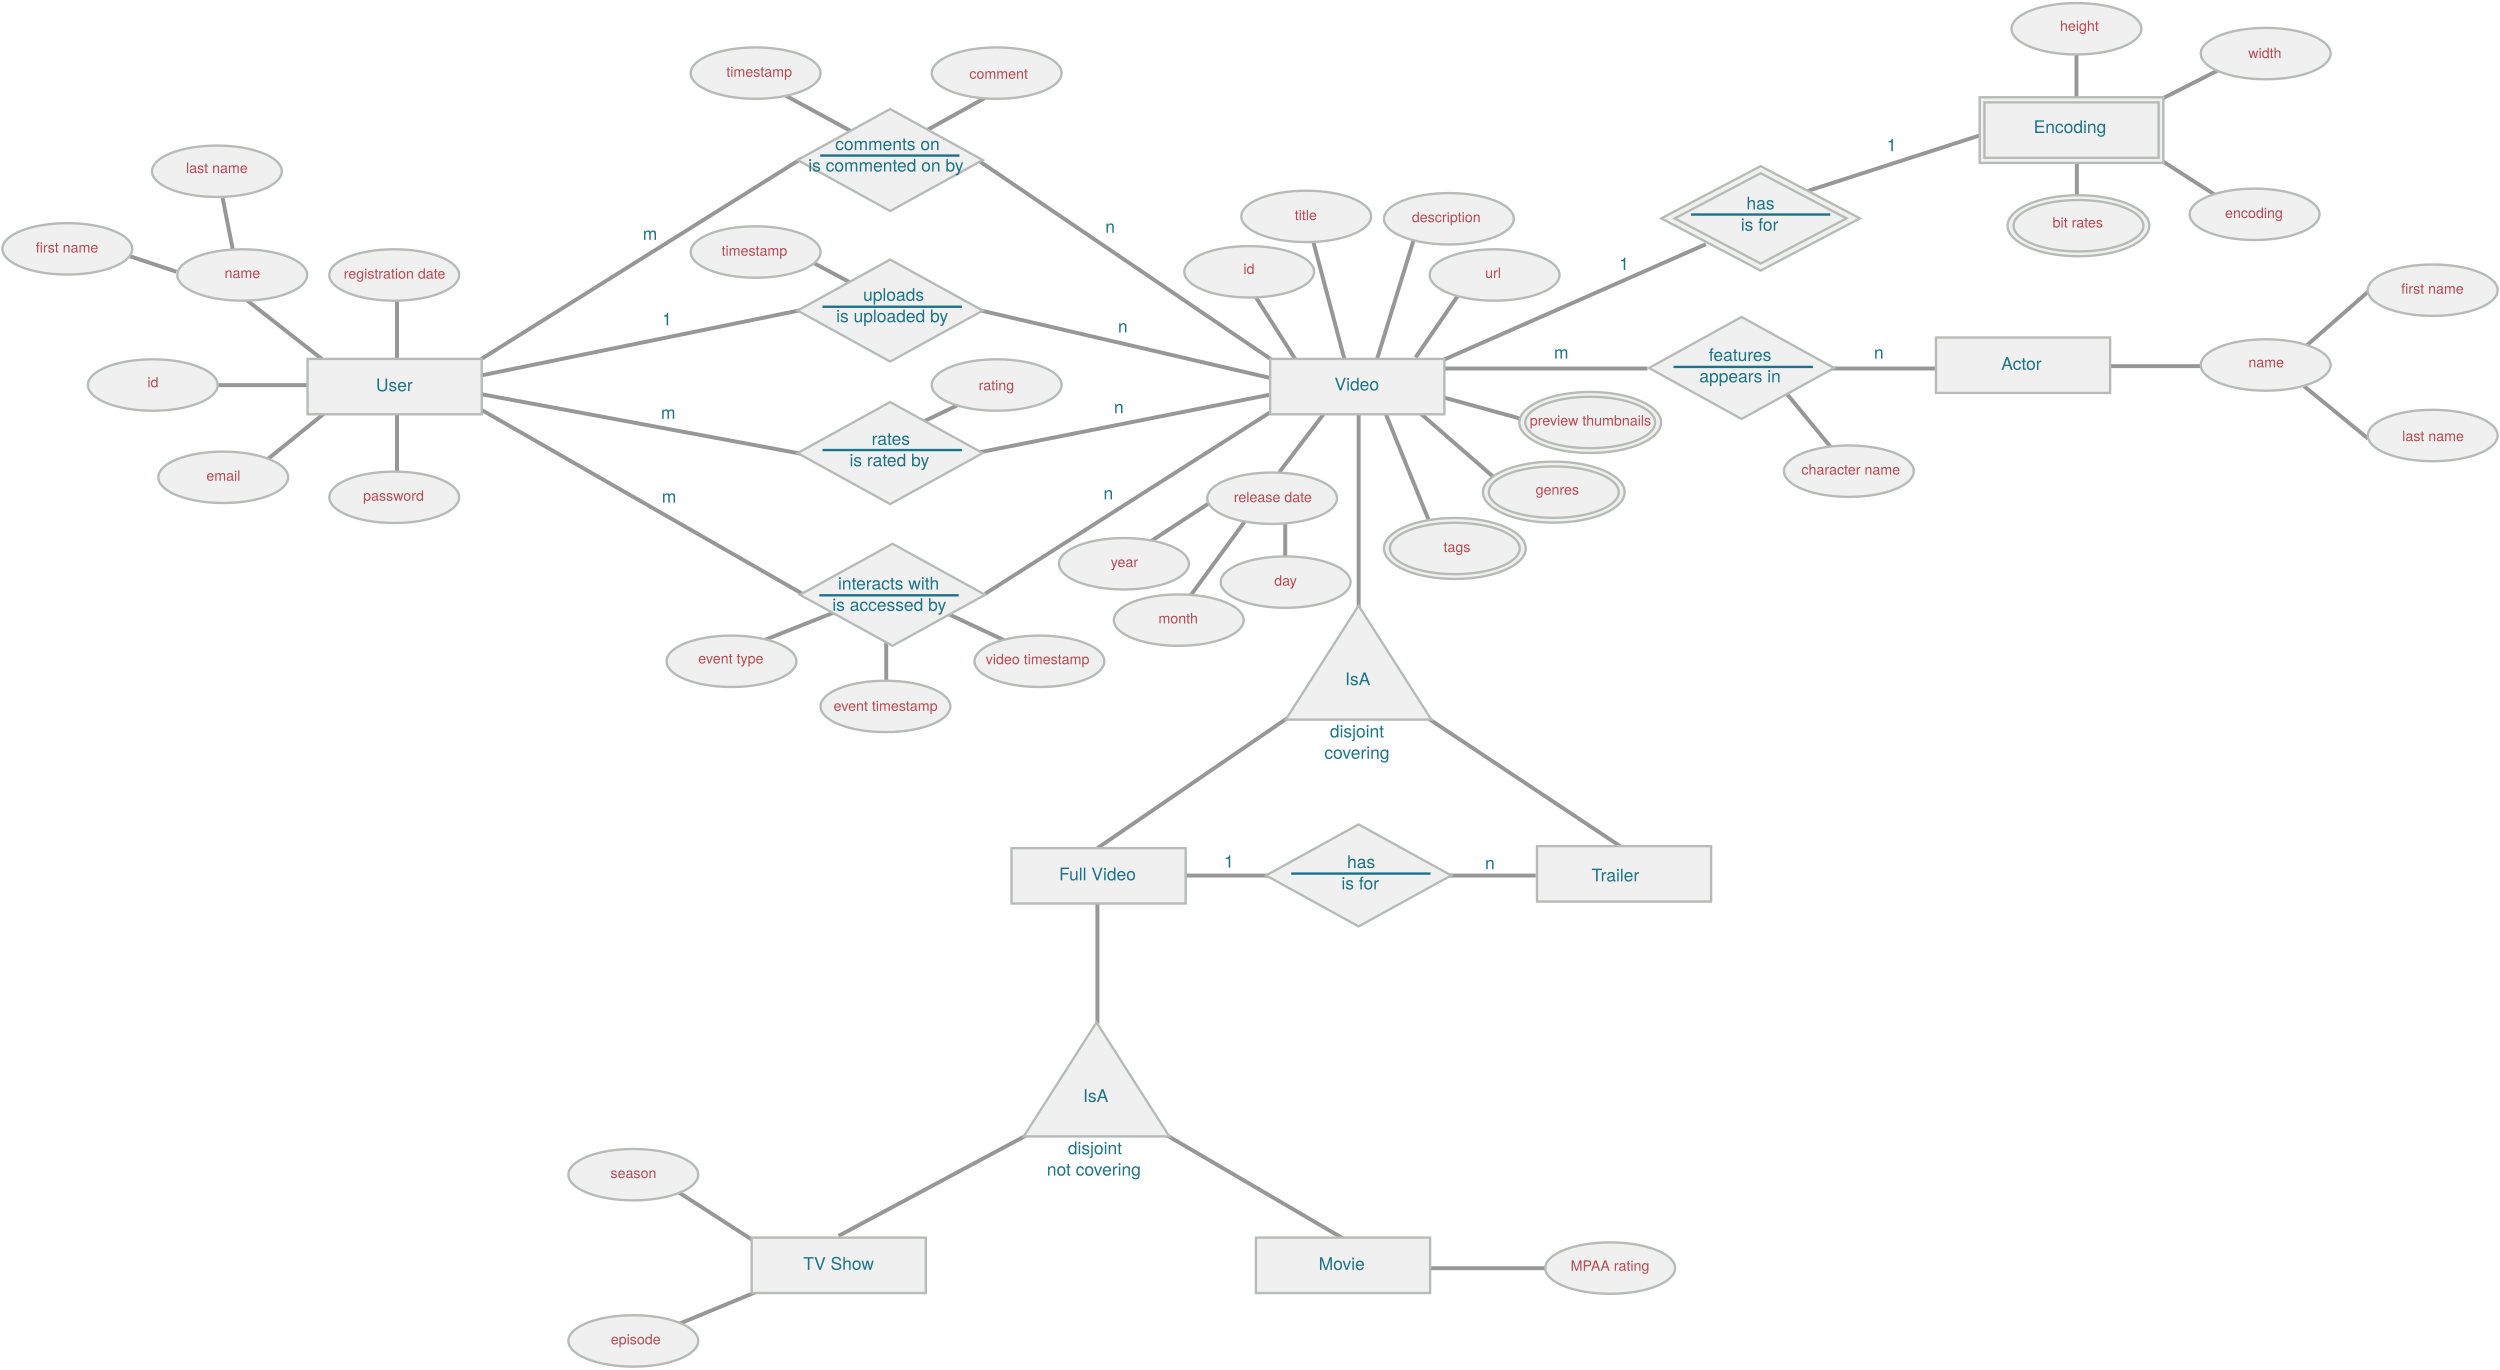
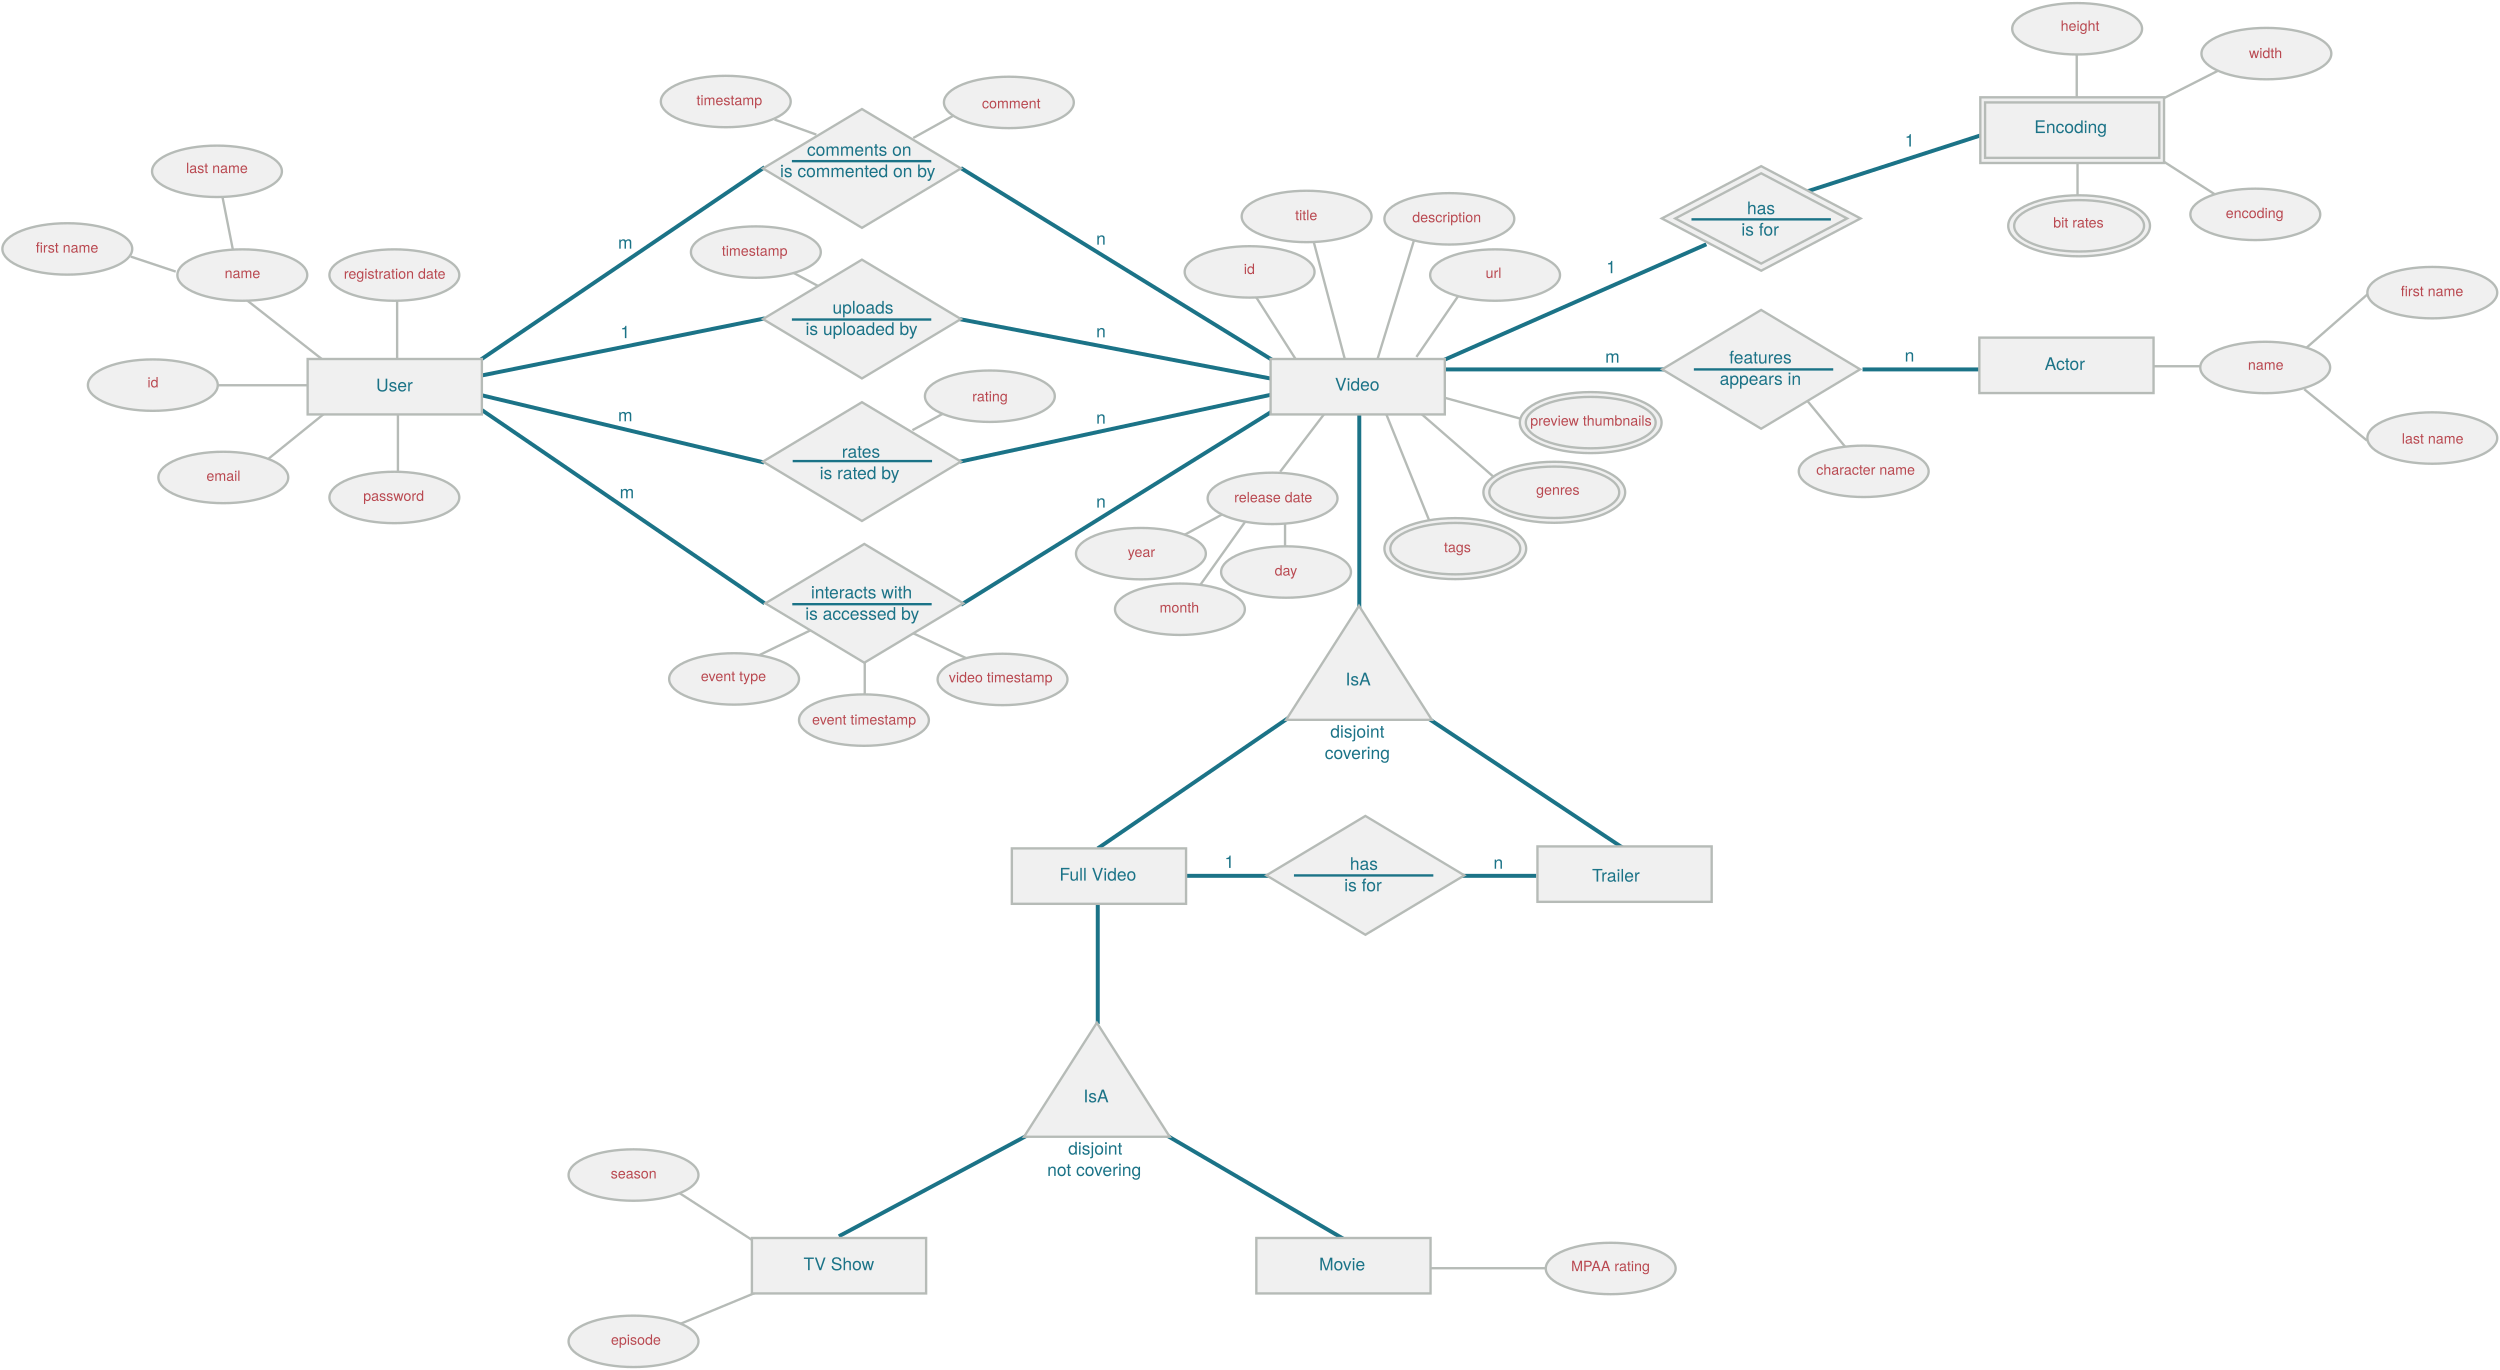
- <svg xmlns="http://www.w3.org/2000/svg" width="3158px" height="1730px" viewBox="0 0 3158 1730" version="1.1">
+ <svg xmlns="http://www.w3.org/2000/svg" width="3157px" height="1730px" viewBox="0 0 3157 1730" version="1.1">
  <defs />
  <g id="Page-1" stroke="none" stroke-width="1" fill="none" fill-rule="evenodd">
-     <path d="M166.5,324.5 L220.5,342.5" id="Line" stroke="#979797" stroke-width="5" stroke-linecap="square" />
-     <path d="M280.5,246.5 L294.5,317.5" id="Line-Copy" stroke="#979797" stroke-width="5" stroke-linecap="square" />
-     <path d="M269.236,486.5 L390.5,486.5" id="Line-Copy-2" stroke="#979797" stroke-width="5" stroke-linecap="square" />
-     <path d="M340.5,578.093 L410.5,521.5" id="Line-Copy-5" stroke="#979797" stroke-width="5" stroke-linecap="square" />
-     <path d="M313.5,380.5 L406.5,453.5" id="Line-Copy-3" stroke="#979797" stroke-width="5" stroke-linecap="square" />
-     <path d="M501.5,376.5 L501.5,453.5" id="Line-Copy-4" stroke="#979797" stroke-width="5" stroke-linecap="square" />
-     <path d="M1010.5,201.5 L609.5,452.5" id="Line-Copy-7" stroke="#979797" stroke-width="5" stroke-linecap="square" />
-     <path d="M984.5,116.5 L1076.5,166.5" id="Line-Copy-17" stroke="#979797" stroke-width="5" stroke-linecap="square" />
-     <path d="M1244.5,123.5 L1172.5,163.5" id="Line-Copy-18" stroke="#979797" stroke-width="5" stroke-linecap="square" />
-     <path d="M1071.5,355.5 L1024.5,330.5" id="Line-Copy-15" stroke="#979797" stroke-width="5" stroke-linecap="square" />
-     <path d="M1606.5,454.5 L1235.5,202.5" id="Line-Copy-11" stroke="#979797" stroke-width="5" stroke-linecap="square" />
-     <path d="M1635.5,452.5 L1584.5,372.5" id="Line-Copy-53" stroke="#979797" stroke-width="5" stroke-linecap="square" />
-     <path d="M1698.5,454.5 L1659.5,307.5" id="Line-Copy-54" stroke="#979797" stroke-width="5" stroke-linecap="square" />
-     <path d="M1739.5,453.5 L1786.5,300.5" id="Line-Copy-55" stroke="#979797" stroke-width="5" stroke-linecap="square" />
-     <path d="M1789.5,449.5 L1844.25,369.687" id="Line-Copy-56" stroke="#979797" stroke-width="5" stroke-linecap="square" />
-     <path d="M1823.5,454.5 L2152.5,309.5" id="Line-Copy-22" stroke="#979797" stroke-width="5" stroke-linecap="square" />
-     <path d="M1825.5,465.5 L2078.584,465.5" id="Line-Copy-24" stroke="#979797" stroke-width="5" stroke-linecap="square" />
-     <path d="M2300.5,465.5 L2461.5,465.5" id="Line-Copy-25" stroke="#979797" stroke-width="5" stroke-linecap="square" />
-     <path d="M2255.5,495.5 L2311.5,563.5" id="Line-Copy-29" stroke="#979797" stroke-width="5" stroke-linecap="square" />
-     <path d="M2666.5,462.5 L2782.506,462.5" id="Line-Copy-26" stroke="#979797" stroke-width="5" stroke-linecap="square" />
-     <path d="M2912.5,437.5 L2992.5,367.5" id="Line-Copy-27" stroke="#979797" stroke-width="5" stroke-linecap="square" />
-     <path d="M2912.5,489.5 L2989.5,552.5" id="Line-Copy-28" stroke="#979797" stroke-width="5" stroke-linecap="square" />
-     <path d="M2279.5,242.5 L2502.5,170.5" id="Line-Copy-23" stroke="#979797" stroke-width="5" stroke-linecap="square" />
-     <path d="M2623,125.5 L2623,63.5" id="Line-Copy-32" stroke="#979797" stroke-width="5" stroke-linecap="square" />
-     <path d="M2731.5,124.5 L2800.518,89.5" id="Line-Copy-33" stroke="#979797" stroke-width="5" stroke-linecap="square" />
-     <path d="M2731.5,203.5 L2795.5,244.5" id="Line-Copy-34" stroke="#979797" stroke-width="5" stroke-linecap="square" />
-     <path d="M2623.5,252.153 L2623.5,203.5" id="Line-Copy-31" stroke="#979797" stroke-width="5" stroke-linecap="square" />
-     <path d="M1617.5,480.5 L1231.5,390.5" id="Line-Copy-12" stroke="#979797" stroke-width="5" stroke-linecap="square" />
-     <path d="M1216.5,508.5 L1164.5,533.5" id="Line-Copy-16" stroke="#979797" stroke-width="5" stroke-linecap="square" />
-     <path d="M1609.5,497.5 L1236.5,571.5" id="Line-Copy-13" stroke="#979797" stroke-width="5" stroke-linecap="square" />
-     <path d="M1612.5,515.687 L1246.5,748.687" id="Line-Copy-14" stroke="#979797" stroke-width="5" stroke-linecap="square" />
-     <path d="M1530.5,633.5 L1455.5,682.5" id="Line-Copy-41" stroke="#979797" stroke-width="5" stroke-linecap="square" />
-     <path d="M1575.5,654.5 L1504.5,751.5" id="Line-Copy-51" stroke="#979797" stroke-width="5" stroke-linecap="square" />
-     <path d="M1623.5,656.5 L1623.5,707.5" id="Line-Copy-52" stroke="#979797" stroke-width="5" stroke-linecap="square" />
-     <path d="M1675.5,518.5 L1617.5,594.5" id="Line-Copy-47" stroke="#979797" stroke-width="5" stroke-linecap="square" />
-     <path d="M1716.25,519 L1716.25,768.58" id="Line-Copy-35" stroke="#979797" stroke-width="5" stroke-linecap="square" />
-     <path d="M1749.75,521 L1804.5,656.5" id="Line-Copy-48" stroke="#979797" stroke-width="5" stroke-linecap="square" />
-     <path d="M1793.5,521.5 L1886.5,602.5" id="Line-Copy-49" stroke="#979797" stroke-width="5" stroke-linecap="square" />
-     <path d="M1821.5,501.5 L1918.5,528.313" id="Line-Copy-50" stroke="#979797" stroke-width="5" stroke-linecap="square" />
-     <path d="M1629.25,905 L1388.25,1070" id="Line-Copy-36" stroke="#979797" stroke-width="5" stroke-linecap="square" />
-     <path d="M1386.25,1140 L1386.25,1290.5" id="Line-Copy-40" stroke="#979797" stroke-width="5" stroke-linecap="square" />
-     <path d="M1606.25,1106 L1494.886,1106" id="Line-Copy-38" stroke="#979797" stroke-width="5" stroke-linecap="square" />
-     <path d="M1937.5,1106 L1833.386,1106" id="Line-Copy-39" stroke="#979797" stroke-width="5" stroke-linecap="square" />
-     <path d="M1803.25,907 L2053.5,1073.5" id="Line-Copy-37" stroke="#979797" stroke-width="5" stroke-linecap="square" />
-     <path d="M1012.5,391.5 L606.5,474.5" id="Line-Copy-9" stroke="#979797" stroke-width="5" stroke-linecap="square" />
-     <path d="M1013.5,573.5 L605.5,497.5" id="Line-Copy-10" stroke="#979797" stroke-width="5" stroke-linecap="square" />
-     <path d="M1012.5,749.5 L609.5,518.5" id="Line-Copy-8" stroke="#979797" stroke-width="5" stroke-linecap="square" />
-     <path d="M1076.5,764.5 L960.5,810.5" id="Line-Copy-19" stroke="#979797" stroke-width="5" stroke-linecap="square" />
-     <path d="M1119.5,799.5 L1119.5,867.5" id="Line-Copy-20" stroke="#979797" stroke-width="5" stroke-linecap="square" />
-     <path d="M1178.5,766.5 L1278.5,813.5" id="Line-Copy-21" stroke="#979797" stroke-width="5" stroke-linecap="square" />
-     <path d="M501.5,519.11 L501.5,601.347" id="Line-Copy-6" stroke="#979797" stroke-width="5" stroke-linecap="square" />
+     <path d="M166.5,324.5 L220.5,342.5" id="Line" stroke="#B6BBB7" stroke-width="3" stroke-linecap="square" />
+     <path d="M280.5,246.5 L294.5,317.5" id="Line-Copy" stroke="#B6BBB7" stroke-width="3" stroke-linecap="square" />
+     <path d="M269.236,486.5 L390.5,486.5" id="Line-Copy-2" stroke="#B6BBB7" stroke-width="3" stroke-linecap="square" />
+     <path d="M340.5,578.093 L410.5,521.5" id="Line-Copy-5" stroke="#B6BBB7" stroke-width="3" stroke-linecap="square" />
+     <path d="M313.5,380.5 L406.5,453.5" id="Line-Copy-3" stroke="#B6BBB7" stroke-width="3" stroke-linecap="square" />
+     <path d="M501.5,376.5 L501.5,453.5" id="Line-Copy-4" stroke="#B6BBB7" stroke-width="3" stroke-linecap="square" />
+     <path d="M979.5,151.5 L1029.5,169.5" id="Line-Copy-17" stroke="#B6BBB7" stroke-width="3" stroke-linecap="square" />
+     <path d="M1244.5,123.5 L1154.5,173.5" id="Line-Copy-18" stroke="#B6BBB7" stroke-width="3" stroke-linecap="square" />
+     <path d="M1635.5,452.5 L1584.5,372.5" id="Line-Copy-53" stroke="#B6BBB7" stroke-width="3" stroke-linecap="square" />
+     <path d="M1698.5,454.5 L1659.5,307.5" id="Line-Copy-54" stroke="#B6BBB7" stroke-width="3" stroke-linecap="square" />
+     <path d="M1739.5,453.5 L1786.5,300.5" id="Line-Copy-55" stroke="#B6BBB7" stroke-width="3" stroke-linecap="square" />
+     <path d="M1789.5,449.5 L1844.25,369.687" id="Line-Copy-56" stroke="#B6BBB7" stroke-width="3" stroke-linecap="square" />
+     <path d="M2273.5,495.5 L2329.5,563.5" id="Line-Copy-29" stroke="#B6BBB7" stroke-width="3" stroke-linecap="square" />
+     <path d="M2720.5,462.5 L2778.5,462.5" id="Line-Copy-26" stroke="#B6BBB7" stroke-width="3" stroke-linecap="square" />
+     <path d="M2911,440.5 L2991,370.5" id="Line-Copy-27" stroke="#B6BBB7" stroke-width="3" stroke-linecap="square" />
+     <path d="M2911,492.5 L2988,555.5" id="Line-Copy-28" stroke="#B6BBB7" stroke-width="3" stroke-linecap="square" />
+     <path d="M2622.5,125.5 L2622.5,63.5" id="Line-Copy-32" stroke="#B6BBB7" stroke-width="3" stroke-linecap="square" />
+     <path d="M2731.5,124.5 L2800.518,89.5" id="Line-Copy-33" stroke="#B6BBB7" stroke-width="3" stroke-linecap="square" />
+     <path d="M2731.5,203.5 L2795.5,244.5" id="Line-Copy-34" stroke="#B6BBB7" stroke-width="3" stroke-linecap="square" />
+     <path d="M2623.5,252.153 L2623.5,203.5" id="Line-Copy-31" stroke="#B6BBB7" stroke-width="3" stroke-linecap="square" />
+     <path d="M1543.5,649.5 L1495.5,675.5" id="Line-Copy-41" stroke="#B6BBB7" stroke-width="3" stroke-linecap="square" />
+     <path d="M1575.5,654.5 L1516.5,737.5" id="Line-Copy-51" stroke="#B6BBB7" stroke-width="3" stroke-linecap="square" />
+     <path d="M1622.75,656.5 L1622.75,694.5" id="Line-Copy-52" stroke="#B6BBB7" stroke-width="3" stroke-linecap="square" />
+     <path d="M1675.5,518.5 L1617.5,594.5" id="Line-Copy-47" stroke="#B6BBB7" stroke-width="3" stroke-linecap="square" />
+     <path d="M1749.75,521 L1804.5,656.5" id="Line-Copy-48" stroke="#B6BBB7" stroke-width="3" stroke-linecap="square" />
+     <path d="M1793.5,521.5 L1886.5,602.5" id="Line-Copy-49" stroke="#B6BBB7" stroke-width="3" stroke-linecap="square" />
+     <path d="M1821.5,501.5 L1918.5,528.313" id="Line-Copy-50" stroke="#B6BBB7" stroke-width="3" stroke-linecap="square" />
+     <path d="M1022,796.653 L960.5,826.5" id="Line-Copy-19" stroke="#B6BBB7" stroke-width="3" stroke-linecap="square" />
+     <path d="M1092,816.5 L1092,884.5" id="Line-Copy-20" stroke="#B6BBB7" stroke-width="3" stroke-linecap="square" />
+     <path d="M1131.5,789.5 L1231.5,836.5" id="Line-Copy-21" stroke="#B6BBB7" stroke-width="3" stroke-linecap="square" />
+     <path d="M502.5,519.11 L502.5,601.347" id="Line-Copy-6" stroke="#B6BBB7" stroke-width="3" stroke-linecap="square" />
+     <path d="M951.5,1567 L855.5,1505" id="Line-Copy-44" stroke="#B6BBB7" stroke-width="3" stroke-linecap="square" />
+     <path d="M951.5,1633.5 L858.5,1672" id="Line-Copy-45" stroke="#B6BBB7" stroke-width="3" stroke-linecap="square" />
+     <path d="M1806.1,1601.5 L1957.5,1601.5" id="Line-Copy-46" stroke="#B6BBB7" stroke-width="3" stroke-linecap="square" />
+     <path d="M1216.5,508.5 L1153.5,542.5" id="Line-Copy-16" stroke="#B6BBB7" stroke-width="3" stroke-linecap="square" />
+     <path d="M1037.5,363.5 L990.5,338.5" id="Line-Copy-15" stroke="#B6BBB7" stroke-width="3" stroke-linecap="square" />
+     <path d="M963.5,212.5 L609.5,452.5" id="Line-Copy-7" stroke="#1B7387" stroke-width="5" stroke-linecap="square" />
+     <path d="M1606.5,454.5 L1215.5,213.5" id="Line-Copy-11" stroke="#1B7387" stroke-width="5" stroke-linecap="square" />
+     <path d="M1823.5,454.5 L2152.5,309.5" id="Line-Copy-22" stroke="#1B7387" stroke-width="5" stroke-linecap="square" />
+     <path d="M1825.5,466.5 L2099.502,466.5" id="Line-Copy-24" stroke="#1B7387" stroke-width="5" stroke-linecap="square" />
+     <path d="M2354.5,466.5 L2515.5,466.5" id="Line-Copy-25" stroke="#1B7387" stroke-width="5" stroke-linecap="square" />
+     <path d="M2279.5,242.5 L2502.5,170.5" id="Line-Copy-23" stroke="#1B7387" stroke-width="5" stroke-linecap="square" />
+     <path d="M1617.5,480.5 L1214.5,403.5" id="Line-Copy-12" stroke="#1B7387" stroke-width="5" stroke-linecap="square" />
+     <path d="M1609.5,497.5 L1214.5,582.5" id="Line-Copy-13" stroke="#1B7387" stroke-width="5" stroke-linecap="square" />
+     <path d="M1612.5,515.687 L1215.5,762.5" id="Line-Copy-14" stroke="#1B7387" stroke-width="5" stroke-linecap="square" />
+     <path d="M1716.5,519 L1716.5,768.58" id="Line-Copy-35" stroke="#1B7387" stroke-width="5" stroke-linecap="square" />
+     <path d="M1629.25,905 L1388.25,1070" id="Line-Copy-36" stroke="#1B7387" stroke-width="5" stroke-linecap="square" />
+     <path d="M1386.25,1140 L1386.25,1290.5" id="Line-Copy-40" stroke="#1B7387" stroke-width="5" stroke-linecap="square" />
+     <path d="M1606.25,1106 L1494.886,1106" id="Line-Copy-38" stroke="#1B7387" stroke-width="5" stroke-linecap="square" />
+     <path d="M1937.5,1106 L1833.386,1106" id="Line-Copy-39" stroke="#1B7387" stroke-width="5" stroke-linecap="square" />
+     <path d="M1803.25,907 L2053.5,1073.5" id="Line-Copy-37" stroke="#1B7387" stroke-width="5" stroke-linecap="square" />
+     <path d="M963.5,402.5 L606.5,474.5" id="Line-Copy-9" stroke="#1B7387" stroke-width="5" stroke-linecap="square" />
+     <path d="M962.5,583.5 L605.5,498.5" id="Line-Copy-10" stroke="#1B7387" stroke-width="5" stroke-linecap="square" />
+     <path d="M963.5,760.5 L609.5,518.5" id="Line-Copy-8" stroke="#1B7387" stroke-width="5" stroke-linecap="square" />
    <g id="entity_white-copy" transform="translate(1604, 453)" stroke="#B6BBB7" stroke-width="3" fill="#F0F0F0">
      <rect id="entity_white" x="0.5" y="0.347" width="220" height="70" />
    </g>
    <text id="Video" font-family="Helvetica Neue" font-size="22" font-weight="420" fill="#1B7387">
      <tspan x="1685.768" y="493.187">Video</tspan>
    </text>
    <g id="hierarchy_white-copy" transform="translate(1623.75, 764.5)" stroke-width="3" stroke="#B6BBB7" fill="#F0F0F0">
      <polygon id="hierarchy_white" points="92.375 0.504 184.375 144.504 0.375 144.504 " />
    </g>
    <g id="entity_white-copy-2" transform="translate(1277.25, 1071)" stroke="#B6BBB7" stroke-width="3" fill="#F0F0F0">
      <rect id="entity_white" x="0.5" y="0.347" width="220" height="70" />
    </g>
    <g id="entity_white-copy-3" transform="translate(1941, 1068.5)" stroke="#B6BBB7" stroke-width="3" fill="#F0F0F0">
      <rect id="entity_white" x="0.5" y="0.347" width="220" height="70" />
    </g>
-     <g id="relationship_white-copy" transform="translate(1598.25, 1041)" stroke="#B6BBB7" stroke-width="3" fill="#F0F0F0">
-       <path d="M117.904,0.393 L234.865,64.828 L117.904,129.262 L0.943,64.828 L117.904,0.393 Z" id="relationship_white" />
+     <g id="relationship_white-copy" transform="translate(1598.25, 1030)" stroke="#B6BBB7" stroke-width="3" fill="#F0F0F0">
+       <path d="M125.943,0.393 L250.943,75.393 L125.943,150.393 L0.943,75.393 L125.943,0.393 Z" id="relationship_white" />
    </g>
    <text id="Full-Video" font-family="Helvetica Neue" font-size="22" font-weight="420" fill="#1B7387">
      <tspan x="1337.821" y="1112">Full Video</tspan>
    </text>
    <text id="Trailer" font-family="Helvetica Neue" font-size="22" font-weight="420" fill="#1B7387">
      <tspan x="2010.449" y="1113.313">Trailer</tspan>
    </text>
    <g id="relationship_white-copy-2" transform="translate(2098.25, 209.5)" stroke="#B6BBB7" stroke-width="3" fill="#F0F0F0">
      <path d="M125.75,0.347 L251.25,66.347 L125.75,132.347 L0.25,66.347 L125.75,0.347 Z" id="polygon" />
      <path d="M125.75,9.347 L234.25,66.347 L125.75,123.347 L17.25,66.347 L125.75,9.347 Z" id="polygon" />
    </g>
-     <g id="relationship_white-copy-3" transform="translate(2082, 400)" stroke="#B6BBB7" stroke-width="3" fill="#F0F0F0">
-       <path d="M117.904,0.393 L234.865,64.828 L117.904,129.262 L0.943,64.828 L117.904,0.393 Z" id="relationship_white" />
-     </g>
-     <g id="entity_white-copy-6" transform="translate(2445, 426)" stroke="#B6BBB7" stroke-width="3" fill="#F0F0F0">
+     <g id="relationship_white-copy-3" transform="translate(2098, 391)" stroke="#B6BBB7" stroke-width="3" fill="#F0F0F0">
+       <path d="M125.943,0.393 L250.943,75.393 L125.943,150.393 L0.943,75.393 L125.943,0.393 Z" id="relationship_white" />
+     </g>
+     <g id="entity_white-copy-6" transform="translate(2499, 426)" stroke="#B6BBB7" stroke-width="3" fill="#F0F0F0">
      <rect id="entity_white" x="0.5" y="0.347" width="220" height="70" />
    </g>
    <g id="entity_white-copy-7" transform="translate(2500.5, 122)" stroke="#B6BBB7" stroke-width="3" fill="#F0F0F0">
      <rect id="rectangle" x="0.25" y="0.868" width="232" height="82.958" />
      <rect id="rectangle" x="6.25" y="7.347" width="220" height="70" />
    </g>
    <text id="Encoding" font-family="Helvetica Neue" font-size="22" font-weight="420" fill="#1B7387">
      <tspan x="2568.908" y="168">Encoding</tspan>
    </text>
    <text id="Actor" font-family="Helvetica Neue" font-size="22" font-weight="420" fill="#1B7387">
-       <tspan x="2527.989" y="467.187">Actor</tspan>
-     </text>
-     <g id="relationship_white-copy-4" transform="translate(1006.5, 137.313)" stroke="#B6BBB7" stroke-width="3" fill="#F0F0F0">
-       <path d="M117.904,0.393 L234.865,64.828 L117.904,129.262 L0.943,64.828 L117.904,0.393 Z" id="relationship_white" />
+       <tspan x="2581.989" y="467.187">Actor</tspan>
+     </text>
+     <g id="relationship_white-copy-4" transform="translate(962.5, 137.313)" stroke="#B6BBB7" stroke-width="3" fill="#F0F0F0">
+       <path d="M125.943,0.393 L250.943,75.393 L125.943,150.393 L0.943,75.393 L125.943,0.393 Z" id="relationship_white" />
    </g>
    <g id="entity_white-copy-8" transform="translate(388, 453)" stroke="#B6BBB7" stroke-width="3" fill="#F0F0F0">
      <rect id="entity_white" x="0.5" y="0.347" width="220" height="70" />
    </g>
-     <g id="relationship_white-copy-5" transform="translate(1006.5, 327.5)" stroke="#B6BBB7" stroke-width="3" fill="#F0F0F0">
-       <path d="M117.904,0.393 L234.865,64.828 L117.904,129.262 L0.943,64.828 L117.904,0.393 Z" id="relationship_white" />
-     </g>
-     <g id="relationship_white-copy-6" transform="translate(1006.5, 507.5)" stroke="#B6BBB7" stroke-width="3" fill="#F0F0F0">
-       <path d="M117.904,0.393 L234.865,64.828 L117.904,129.262 L0.943,64.828 L117.904,0.393 Z" id="relationship_white" />
-     </g>
-     <g id="relationship_white-copy-7" transform="translate(1009.5, 686.5)" stroke="#B6BBB7" stroke-width="3" fill="#F0F0F0">
-       <path d="M117.904,0.393 L234.865,64.828 L117.904,129.262 L0.943,64.828 L117.904,0.393 Z" id="relationship_white" />
+     <g id="relationship_white-copy-5" transform="translate(962.5, 327.5)" stroke="#B6BBB7" stroke-width="3" fill="#F0F0F0">
+       <path d="M125.943,0.393 L250.943,75.393 L125.943,150.393 L0.943,75.393 L125.943,0.393 Z" id="relationship_white" />
+     </g>
+     <g id="relationship_white-copy-6" transform="translate(962.5, 507.5)" stroke="#B6BBB7" stroke-width="3" fill="#F0F0F0">
+       <path d="M125.943,0.393 L250.943,75.393 L125.943,150.393 L0.943,75.393 L125.943,0.393 Z" id="relationship_white" />
+     </g>
+     <g id="relationship_white-copy-7" transform="translate(965.5, 686.5)" stroke="#B6BBB7" stroke-width="3" fill="#F0F0F0">
+       <path d="M125.943,0.393 L250.943,75.393 L125.943,150.393 L0.943,75.393 L125.943,0.393 Z" id="relationship_white" />
    </g>
    <text id="User" font-family="Helvetica Neue" font-size="22" font-weight="420" fill="#1B7387">
      <tspan x="474.861" y="494.187">User</tspan>
    </text>
    <g id="attribute_white-copy" transform="translate(416, 314)" stroke="#B6BBB7" stroke-width="3" fill="#F0F0F0">
      <ellipse id="attribute_white" cx="82" cy="33.347" rx="82" ry="32.458" />
    </g>
    <g id="attribute_white-copy-2" transform="translate(224, 314)" stroke="#B6BBB7" stroke-width="3" fill="#F0F0F0">
      <ellipse id="attribute_white" cx="82" cy="33.347" rx="82" ry="32.458" />
    </g>
    <g id="attribute_white-copy-3" transform="translate(192, 183)" stroke="#B6BBB7" stroke-width="3" fill="#F0F0F0">
      <ellipse id="attribute_white" cx="82" cy="33.347" rx="82" ry="32.458" />
    </g>
    <g id="attribute_white-copy-4" transform="translate(3, 281)" stroke="#B6BBB7" stroke-width="3" fill="#F0F0F0">
      <ellipse id="attribute_white" cx="82" cy="33.347" rx="82" ry="32.458" />
    </g>
    <g id="attribute_white-copy-5" transform="translate(111, 453)" stroke="#B6BBB7" stroke-width="3" fill="#F0F0F0">
      <ellipse id="attribute_white" cx="82" cy="33.347" rx="82" ry="32.458" />
    </g>
    <g id="attribute_white-copy-6" transform="translate(200, 569.5935)" stroke="#B6BBB7" stroke-width="3" fill="#F0F0F0">
      <ellipse id="attribute_white" cx="82" cy="33.347" rx="82" ry="32.458" />
    </g>
    <g id="attribute_white-copy-7" transform="translate(416, 594.847)" stroke="#B6BBB7" stroke-width="3" fill="#F0F0F0">
      <ellipse id="attribute_white" cx="82" cy="33.347" rx="82" ry="32.458" />
    </g>
    <text id="registration-date" font-family="Helvetica Neue" font-size="18" font-weight="normal" fill="#B94850">
      <tspan x="434.16" y="352">registration date</tspan>
    </text>
    <text id="name" font-family="Helvetica Neue" font-size="18" font-weight="normal" fill="#B94850">
      <tspan x="283.653" y="351.247">name</tspan>
    </text>
    <text id="password" font-family="Helvetica Neue" font-size="18" font-weight="normal" fill="#B94850">
      <tspan x="458.67" y="632.5">password</tspan>
    </text>
    <text id="email" font-family="Helvetica Neue" font-size="18" font-weight="normal" fill="#B94850">
      <tspan x="260.661" y="607.246">email</tspan>
    </text>
    <text id="first-name" font-family="Helvetica Neue" font-size="18" font-weight="normal" fill="#B94850">
      <tspan x="45.157" y="319">first name</tspan>
    </text>
    <text id="last-name" font-family="Helvetica Neue" font-size="18" font-weight="normal" fill="#B94850">
      <tspan x="234.985" y="218.56">last name</tspan>
    </text>
    <g id="attribute_white-copy-8" transform="translate(872.5, 285)" stroke="#B6BBB7" stroke-width="3" fill="#F0F0F0">
      <ellipse id="attribute_white" cx="82" cy="33.347" rx="82" ry="32.458" />
    </g>
-     <g id="attribute_white-copy-9" transform="translate(872.5, 59)" stroke="#B6BBB7" stroke-width="3" fill="#F0F0F0">
-       <ellipse id="attribute_white" cx="82" cy="33.347" rx="82" ry="32.458" />
-     </g>
-     <g id="attribute_white-copy-10" transform="translate(1177, 59)" stroke="#B6BBB7" stroke-width="3" fill="#F0F0F0">
-       <ellipse id="attribute_white" cx="82" cy="33.347" rx="82" ry="32.458" />
-     </g>
-     <g id="attribute_white-copy-11" transform="translate(1177, 453)" stroke="#B6BBB7" stroke-width="3" fill="#F0F0F0">
-       <ellipse id="attribute_white" cx="82" cy="33.347" rx="82" ry="32.458" />
-     </g>
-     <g id="attribute_white-copy-12" transform="translate(842, 802)" stroke="#B6BBB7" stroke-width="3" fill="#F0F0F0">
-       <ellipse id="attribute_white" cx="82" cy="33.347" rx="82" ry="32.458" />
-     </g>
-     <g id="attribute_white-copy-13" transform="translate(1036.5, 859)" stroke="#B6BBB7" stroke-width="3" fill="#F0F0F0">
-       <ellipse id="attribute_white" cx="82" cy="33.347" rx="82" ry="32.458" />
-     </g>
-     <g id="attribute_white-copy-14" transform="translate(1231, 802)" stroke="#B6BBB7" stroke-width="3" fill="#F0F0F0">
+     <g id="attribute_white-copy-9" transform="translate(834.5, 94.847)" stroke="#B6BBB7" stroke-width="3" fill="#F0F0F0">
+       <ellipse id="attribute_white" cx="82" cy="33.347" rx="82" ry="32.458" />
+     </g>
+     <g id="attribute_white-copy-10" transform="translate(1192, 96)" stroke="#B6BBB7" stroke-width="3" fill="#F0F0F0">
+       <ellipse id="attribute_white" cx="82" cy="33.347" rx="82" ry="32.458" />
+     </g>
+     <g id="attribute_white-copy-11" transform="translate(1168, 467)" stroke="#B6BBB7" stroke-width="3" fill="#F0F0F0">
+       <ellipse id="attribute_white" cx="82" cy="33.347" rx="82" ry="32.458" />
+     </g>
+     <g id="attribute_white-copy-12" transform="translate(845, 824)" stroke="#B6BBB7" stroke-width="3" fill="#F0F0F0">
+       <ellipse id="attribute_white" cx="82" cy="33.347" rx="82" ry="32.458" />
+     </g>
+     <g id="attribute_white-copy-13" transform="translate(1009, 876)" stroke="#B6BBB7" stroke-width="3" fill="#F0F0F0">
+       <ellipse id="attribute_white" cx="82" cy="33.347" rx="82" ry="32.458" />
+     </g>
+     <g id="attribute_white-copy-14" transform="translate(1184, 824.653)" stroke="#B6BBB7" stroke-width="3" fill="#F0F0F0">
      <ellipse id="attribute_white" cx="82" cy="33.347" rx="82" ry="32.458" />
    </g>
    <text id="timestamp" font-family="Helvetica Neue" font-size="18" font-weight="normal" fill="#B94850">
-       <tspan x="917.475" y="97">timestamp</tspan>
+       <tspan x="879.475" y="132.847">timestamp</tspan>
    </text>
    <text id="timestamp" font-family="Helvetica Neue" font-size="18" font-weight="normal" fill="#B94850">
      <tspan x="911.475" y="323">timestamp</tspan>
    </text>
    <text id="comment" font-family="Helvetica Neue" font-size="18" font-weight="normal" fill="#B94850">
-       <tspan x="1224.475" y="99.5">comment</tspan>
+       <tspan x="1239.975" y="136.813">comment</tspan>
    </text>
    <text id="rating" font-family="Helvetica Neue" font-size="18" font-weight="normal" fill="#B94850">
-       <tspan x="1236.167" y="493">rating</tspan>
+       <tspan x="1227.667" y="506.847">rating</tspan>
    </text>
    <text id="event-type" font-family="Helvetica Neue" font-size="18" font-weight="normal" fill="#B94850">
-       <tspan x="881.988" y="838.153">event type</tspan>
+       <tspan x="884.988" y="860.153">event type</tspan>
    </text>
    <text id="event-timestamp" font-family="Helvetica Neue" font-size="18" font-weight="normal" fill="#B94850">
-       <tspan x="1052.968" y="898">event timestamp</tspan>
+       <tspan x="1025.468" y="915">event timestamp</tspan>
    </text>
    <text id="video-timestamp" font-family="Helvetica Neue" font-size="18" font-weight="normal" fill="#B94850">
-       <tspan x="1245.139" y="839">video timestamp</tspan>
+       <tspan x="1198.139" y="861.653">video timestamp</tspan>
    </text>
    <text id="id" font-family="Helvetica Neue" font-size="18" font-weight="normal" text-decoration="underline" fill="#B94850">
      <tspan x="186.165" y="489.187">id</tspan>
    </text>
    <text id="comments-on" font-family="Helvetica Neue" font-size="22" font-weight="420" fill="#1B7387">
-       <tspan x="1055.024" y="189.687">comments on</tspan>
-       <tspan x="1020.99" y="216.687">is commented on by</tspan>
+       <tspan x="1019.024" y="196.687">comments on</tspan>
+       <tspan x="984.99" y="223.687">is commented on by</tspan>
    </text>
    <text id="uploads" font-family="Helvetica Neue" font-size="22" font-weight="420" fill="#1B7387">
-       <tspan x="1090.245" y="380">uploads</tspan>
-       <tspan x="1056.211" y="407">is uploaded by</tspan>
+       <tspan x="1051.245" y="396">uploads</tspan>
+       <tspan x="1017.211" y="423">is uploaded by</tspan>
    </text>
    <text id="rates" font-family="Helvetica Neue" font-size="22" font-weight="420" fill="#1B7387">
-       <tspan x="1101.024" y="562">rates</tspan>
-       <tspan x="1073.106" y="589">is rated by</tspan>
+       <tspan x="1063.024" y="578.013">rates</tspan>
+       <tspan x="1035.106" y="605.013">is rated by</tspan>
    </text>
    <text id="interacts-with" font-family="Helvetica Neue" font-size="22" font-weight="420" fill="#1B7387">
-       <tspan x="1058.536" y="744.687">interacts with</tspan>
-       <tspan x="1051.375" y="771.687">is accessed by</tspan>
+       <tspan x="1024.036" y="755.653">interacts with</tspan>
+       <tspan x="1016.875" y="782.653">is accessed by</tspan>
    </text>
    <text id="has" font-family="Helvetica Neue" font-size="22" font-weight="420" fill="#1B7387">
-       <tspan x="2206.111" y="264.5">has</tspan>
-       <tspan x="2198.972" y="291.5">is for</tspan>
+       <tspan x="2206.111" y="270.5">has</tspan>
+       <tspan x="2198.972" y="297.5">is for</tspan>
    </text>
    <text id="features" font-family="Helvetica Neue" font-size="22" font-weight="420" fill="#1B7387">
-       <tspan x="2158.629" y="456">features</tspan>
-       <tspan x="2146.606" y="483">appears in</tspan>
+       <tspan x="2183.629" y="459">features</tspan>
+       <tspan x="2171.606" y="486">appears in</tspan>
    </text>
    <g id="attribute_white-copy-16" transform="translate(2541, 3)" stroke="#B6BBB7" stroke-width="3" fill="#F0F0F0">
      <ellipse id="attribute_white" cx="82" cy="33.347" rx="82" ry="32.458" />
    </g>
    <g id="attribute_white-copy-17" transform="translate(2780, 34.347)" stroke="#B6BBB7" stroke-width="3" fill="#F0F0F0">
      <ellipse id="attribute_white" cx="82" cy="33.347" rx="82" ry="32.458" />
    </g>
    <g id="attribute_white-copy-18" transform="translate(2766, 237.3725)" stroke="#B6BBB7" stroke-width="3" fill="#F0F0F0">
      <ellipse id="attribute_white" cx="82" cy="33.347" rx="82" ry="32.458" />
    </g>
    <g id="multivalue_attribute_white" transform="translate(2536, 246)" stroke="#B6BBB7" stroke-width="3" fill="#F0F0F0">
      <ellipse id="oval" cx="89.5" cy="39.156" rx="89.5" ry="38.521" />
      <ellipse id="oval" cx="89.5" cy="39.156" rx="82" ry="32.458" />
    </g>
-     <g id="attribute_white-copy-19" transform="translate(2780, 427.7033)" stroke="#B6BBB7" stroke-width="3" fill="#F0F0F0">
-       <ellipse id="attribute_white" cx="82" cy="33.347" rx="82" ry="32.458" />
-     </g>
-     <g id="attribute_white-copy-20" transform="translate(2991, 333.2033)" stroke="#B6BBB7" stroke-width="3" fill="#F0F0F0">
-       <ellipse id="attribute_white" cx="82" cy="33.347" rx="82" ry="32.458" />
-     </g>
-     <g id="attribute_white-copy-21" transform="translate(2991, 516.7967)" stroke="#B6BBB7" stroke-width="3" fill="#F0F0F0">
-       <ellipse id="attribute_white" cx="82" cy="33.347" rx="82" ry="32.458" />
-     </g>
-     <g id="attribute_white-copy-22" transform="translate(2253.5, 561.847)" stroke="#B6BBB7" stroke-width="3" fill="#F0F0F0">
+     <g id="attribute_white-copy-19" transform="translate(2778.5, 430.7033)" stroke="#B6BBB7" stroke-width="3" fill="#F0F0F0">
+       <ellipse id="attribute_white" cx="82" cy="33.347" rx="82" ry="32.458" />
+     </g>
+     <g id="attribute_white-copy-20" transform="translate(2989.5, 336.2033)" stroke="#B6BBB7" stroke-width="3" fill="#F0F0F0">
+       <ellipse id="attribute_white" cx="82" cy="33.347" rx="82" ry="32.458" />
+     </g>
+     <g id="attribute_white-copy-21" transform="translate(2989.5, 519.7967)" stroke="#B6BBB7" stroke-width="3" fill="#F0F0F0">
+       <ellipse id="attribute_white" cx="82" cy="33.347" rx="82" ry="32.458" />
+     </g>
+     <g id="attribute_white-copy-22" transform="translate(2271.5, 561.847)" stroke="#B6BBB7" stroke-width="3" fill="#F0F0F0">
      <ellipse id="attribute_white" cx="82" cy="33.347" rx="82" ry="32.458" />
    </g>
    <text id="character-name" font-family="Helvetica Neue" font-size="18" font-weight="normal" fill="#B94850">
-       <tspan x="2275.528" y="599.5">character name</tspan>
+       <tspan x="2293.528" y="599.5">character name</tspan>
    </text>
    <text id="height" font-family="Helvetica Neue" font-size="18" font-weight="normal" fill="#B94850">
      <tspan x="2602.16" y="39">height</tspan>
    </text>
    <text id="width" font-family="Helvetica Neue" font-size="18" font-weight="normal" fill="#B94850">
      <tspan x="2840.004" y="73.347">width</tspan>
    </text>
    <text id="encoding" font-family="Helvetica Neue" font-size="18" font-weight="normal" fill="#B94850">
      <tspan x="2810.659" y="275.373">encoding</tspan>
    </text>
    <text id="bit-rates" font-family="Helvetica Neue" font-size="18" font-weight="normal" fill="#B94850">
      <tspan x="2592.83" y="287.373">bit rates</tspan>
    </text>
    <text id="name" font-family="Helvetica Neue" font-size="18" font-weight="normal" text-decoration="underline" fill="#B94850">
-       <tspan x="2840.153" y="464">name</tspan>
+       <tspan x="2838.653" y="467">name</tspan>
    </text>
    <text id="first-name" font-family="Helvetica Neue" font-size="18" font-weight="normal" fill="#B94850">
-       <tspan x="3033.157" y="371">first name</tspan>
+       <tspan x="3031.657" y="374">first name</tspan>
    </text>
    <text id="last-name" font-family="Helvetica Neue" font-size="18" font-weight="normal" fill="#B94850">
-       <tspan x="3034.485" y="557.187">last name</tspan>
+       <tspan x="3032.985" y="560.187">last name</tspan>
    </text>
    <text id="disjoint" font-family="Helvetica Neue" font-size="22" font-weight="420" fill="#1B7387">
      <tspan x="1679.867" y="931.5">disjoint</tspan>
      <tspan x="1672.926" y="958.5">covering</tspan>
    </text>
    <text id="IsA" font-family="Helvetica Neue" font-size="22" font-weight="420" fill="#1B7387">
      <tspan x="1699.146" y="865.5">IsA</tspan>
    </text>
-     <path d="M1301.5,1431.5 L1061.5,1560" id="Line-Copy-43" stroke="#979797" stroke-width="5" stroke-linecap="square" />
-     <path d="M951.5,1567 L855.5,1505" id="Line-Copy-44" stroke="#979797" stroke-width="5" stroke-linecap="square" />
-     <path d="M951.5,1633.5 L858.5,1672" id="Line-Copy-45" stroke="#979797" stroke-width="5" stroke-linecap="square" />
-     <path d="M1474.5,1434.5 L1697.5,1565" id="Line-Copy-42" stroke="#979797" stroke-width="5" stroke-linecap="square" />
-     <path d="M1806.1,1602 L1957.5,1602" id="Line-Copy-46" stroke="#979797" stroke-width="5" stroke-linecap="square" />
+     <path d="M1301.5,1431.5 L1061.5,1560" id="Line-Copy-43" stroke="#1B7387" stroke-width="5" stroke-linecap="square" />
+     <path d="M1474.5,1434.5 L1697.5,1565" id="Line-Copy-42" stroke="#1B7387" stroke-width="5" stroke-linecap="square" />
    <g id="hierarchy_white-copy-2" transform="translate(1292.75, 1291)" stroke-width="3" stroke="#B6BBB7" fill="#F0F0F0">
      <polygon id="hierarchy_white" points="92.375 0.504 184.375 144.504 0.375 144.504 " />
    </g>
    <g id="entity_white-copy-4" transform="translate(949, 1563)" stroke="#B6BBB7" stroke-width="3" fill="#F0F0F0">
      <rect id="entity_white" x="0.5" y="0.347" width="220" height="70" />
    </g>
    <g id="entity_white-copy-5" transform="translate(1586, 1563)" stroke="#B6BBB7" stroke-width="3" fill="#F0F0F0">
      <rect id="entity_white" x="0.5" y="0.347" width="220" height="70" />
    </g>
    <text id="TV-Show" font-family="Helvetica Neue" font-size="22" font-weight="420" fill="#1B7387">
      <tspan x="1014.675" y="1604">TV Show</tspan>
    </text>
    <text id="Movie" font-family="Helvetica Neue" font-size="22" font-weight="420" fill="#1B7387">
      <tspan x="1665.722" y="1604.187">Movie</tspan>
    </text>
    <text id="disjoint" font-family="Helvetica Neue" font-size="22" font-weight="420" fill="#1B7387">
      <tspan x="1348.867" y="1458">disjoint</tspan>
      <tspan x="1322.368" y="1485">not covering</tspan>
    </text>
    <text id="IsA-Copy" font-family="Helvetica Neue" font-size="22" font-weight="420" fill="#1B7387">
      <tspan x="1368.146" y="1392">IsA</tspan>
    </text>
    <text id="has" font-family="Helvetica Neue" font-size="22" font-weight="420" fill="#1B7387">
-       <tspan x="1701.611" y="1096.5">has</tspan>
-       <tspan x="1694.472" y="1123.5">is for</tspan>
+       <tspan x="1704.611" y="1098.5">has</tspan>
+       <tspan x="1697.472" y="1125.5">is for</tspan>
    </text>
    <g id="attribute_white-copy-23" transform="translate(718, 1450.5)" stroke="#B6BBB7" stroke-width="3" fill="#F0F0F0">
      <ellipse id="attribute_white" cx="82" cy="33.347" rx="82" ry="32.458" />
    </g>
    <g id="attribute_white-copy-24" transform="translate(718, 1660.5)" stroke="#B6BBB7" stroke-width="3" fill="#F0F0F0">
      <ellipse id="attribute_white" cx="82" cy="33.347" rx="82" ry="32.458" />
    </g>
    <g id="attribute_white-copy-25" transform="translate(1952, 1568.5)" stroke="#B6BBB7" stroke-width="3" fill="#F0F0F0">
      <ellipse id="attribute_white" cx="82" cy="33.347" rx="82" ry="32.458" />
    </g>
    <text id="season" font-family="Helvetica Neue" font-size="18" font-weight="normal" fill="#B94850">
      <tspan x="771.164" y="1488.153">season</tspan>
    </text>
    <text id="episode" font-family="Helvetica Neue" font-size="18" font-weight="normal" fill="#B94850">
      <tspan x="771.496" y="1698.153">episode</tspan>
    </text>
    <text id="MPAA-rating" font-family="Helvetica Neue" font-size="18" font-weight="normal" fill="#B94850">
      <tspan x="1983.996" y="1605.187">MPAA rating</tspan>
    </text>
    <g id="attribute_white-copy-26" transform="translate(1496, 310)" stroke="#B6BBB7" stroke-width="3" fill="#F0F0F0">
      <ellipse id="attribute_white" cx="82" cy="33.347" rx="82" ry="32.458" />
    </g>
    <g id="attribute_white-copy-27" transform="translate(1568, 240)" stroke="#B6BBB7" stroke-width="3" fill="#F0F0F0">
      <ellipse id="attribute_white" cx="82" cy="33.347" rx="82" ry="32.458" />
    </g>
    <g id="attribute_white-copy-28" transform="translate(1748.25, 243)" stroke="#B6BBB7" stroke-width="3" fill="#F0F0F0">
      <ellipse id="attribute_white" cx="82" cy="33.347" rx="82" ry="32.458" />
    </g>
-     <g id="attribute_white-copy-29" transform="translate(1337.75, 678.806)" stroke="#B6BBB7" stroke-width="3" fill="#F0F0F0">
+     <g id="attribute_white-copy-29" transform="translate(1358.75, 665.806)" stroke="#B6BBB7" stroke-width="3" fill="#F0F0F0">
      <ellipse id="attribute_white" cx="82" cy="33.347" rx="82" ry="32.458" />
    </g>
    <g id="attribute_white-copy-30" transform="translate(1525, 596)" stroke="#B6BBB7" stroke-width="3" fill="#F0F0F0">
      <ellipse id="attribute_white" cx="82" cy="33.347" rx="82" ry="32.458" />
    </g>
    <g id="attribute_white-copy-31" transform="translate(1873.25, 582.5)" stroke="#B6BBB7" stroke-width="3" fill="#F0F0F0">
      <ellipse id="oval" cx="89.5" cy="39.156" rx="89.5" ry="38.521" />
      <ellipse id="oval" cx="89.5" cy="39.156" rx="82" ry="32.458" />
    </g>
    <g id="attribute_white-copy-33" transform="translate(1919.25, 494.5)" stroke="#B6BBB7" stroke-width="3" fill="#F0F0F0">
      <ellipse id="oval" cx="89.5" cy="39.156" rx="89.5" ry="38.521" />
      <ellipse id="oval" cx="89.5" cy="39.156" rx="82" ry="32.458" />
    </g>
    <g id="attribute_white-copy-32" transform="translate(1748.25, 653.653)" stroke="#B6BBB7" stroke-width="3" fill="#F0F0F0">
      <ellipse id="oval" cx="89.5" cy="39.156" rx="89.5" ry="38.521" />
      <ellipse id="oval" cx="89.5" cy="39.156" rx="82" ry="32.458" />
    </g>
    <g id="attribute_white-copy-34" transform="translate(1806, 314)" stroke="#B6BBB7" stroke-width="3" fill="#F0F0F0">
      <ellipse id="attribute_white" cx="82" cy="33.347" rx="82" ry="32.458" />
    </g>
    <text id="year" font-family="Helvetica Neue" font-size="18" font-weight="normal" fill="#B94850">
-       <tspan x="1403.087" y="716.306">year</tspan>
-     </text>
-     <g id="attribute_white-copy-35" transform="translate(1407, 750)" stroke="#B6BBB7" stroke-width="3" fill="#F0F0F0">
+       <tspan x="1424.087" y="703.306">year</tspan>
+     </text>
+     <g id="attribute_white-copy-35" transform="translate(1408, 736)" stroke="#B6BBB7" stroke-width="3" fill="#F0F0F0">
      <ellipse id="attribute_white" cx="82" cy="33.347" rx="82" ry="32.458" />
    </g>
    <text id="month" font-family="Helvetica Neue" font-size="18" font-weight="normal" fill="#B94850">
-       <tspan x="1463.314" y="787.5">month</tspan>
-     </text>
-     <g id="attribute_white-copy-36" transform="translate(1542, 702)" stroke="#B6BBB7" stroke-width="3" fill="#F0F0F0">
+       <tspan x="1464.314" y="773.5">month</tspan>
+     </text>
+     <g id="attribute_white-copy-36" transform="translate(1542, 689)" stroke="#B6BBB7" stroke-width="3" fill="#F0F0F0">
      <ellipse id="attribute_white" cx="82" cy="33.347" rx="82" ry="32.458" />
    </g>
    <text id="day" font-family="Helvetica Neue" font-size="18" font-weight="normal" fill="#B94850">
-       <tspan x="1609.58" y="739.806">day</tspan>
+       <tspan x="1609.58" y="726.806">day</tspan>
    </text>
    <text id="tags" font-family="Helvetica Neue" font-size="18" font-weight="normal" fill="#B94850">
      <tspan x="1823.416" y="697.306">tags</tspan>
    </text>
    <text id="preview-thumbnails" font-family="Helvetica Neue" font-size="18" font-weight="normal" fill="#B94850">
      <tspan x="1932.4" y="537.5">preview thumbnails</tspan>
    </text>
    <text id="release-date" font-family="Helvetica Neue" font-size="18" font-weight="normal" fill="#B94850">
      <tspan x="1558.495" y="634.306">release date</tspan>
    </text>
    <text id="id" font-family="Helvetica Neue" font-size="18" font-weight="normal" text-decoration="underline" fill="#B94850">
      <tspan x="1570.665" y="346">id</tspan>
    </text>
    <text id="title" font-family="Helvetica Neue" font-size="18" font-weight="normal" fill="#B94850">
      <tspan x="1635.501" y="278.026">title</tspan>
    </text>
    <text id="description" font-family="Helvetica Neue" font-size="18" font-weight="normal" fill="#B94850">
      <tspan x="1783.412" y="280.653">description</tspan>
    </text>
    <text id="url" font-family="Helvetica Neue" font-size="18" font-weight="normal" fill="#B94850">
      <tspan x="1876.001" y="351">url</tspan>
    </text>
    <text id="genres" font-family="Helvetica Neue" font-size="18" font-weight="normal" fill="#B94850">
      <tspan x="1939.829" y="624.84">genres</tspan>
    </text>
-     <path d="M1037.5,196.5 L1210.512,196.5" id="Line" stroke="#1B7387" stroke-width="3" stroke-linecap="square" />
-     <path d="M1040.5,387.5 L1213.512,387.5" id="Line-Copy-57" stroke="#1B7387" stroke-width="3" stroke-linecap="square" />
-     <path d="M1040.5,568.5 L1213.512,568.5" id="Line-Copy-58" stroke="#1B7387" stroke-width="3" stroke-linecap="square" />
-     <path d="M1036.5,752 L1209.512,752" id="Line-Copy-59" stroke="#1B7387" stroke-width="3" stroke-linecap="square" />
-     <path d="M2137.5,271 L2310.512,271" id="Line-Copy-60" stroke="#1B7387" stroke-width="3" stroke-linecap="square" />
-     <path d="M2115.5,463.5 L2288.512,463.5" id="Line-Copy-61" stroke="#1B7387" stroke-width="3" stroke-linecap="square" />
-     <path d="M1632.5,1103.5 L1805.512,1103.5" id="Line-Copy-62" stroke="#1B7387" stroke-width="3" stroke-linecap="square" />
+     <path d="M1001.5,203.5 L1174.512,203.5" id="Line" stroke="#1B7387" stroke-width="3" stroke-linecap="square" />
+     <path d="M1001.5,403.5 L1174.512,403.5" id="Line-Copy-57" stroke="#1B7387" stroke-width="3" stroke-linecap="square" />
+     <path d="M1002.5,582.258 L1175.512,582.258" id="Line-Copy-58" stroke="#1B7387" stroke-width="3" stroke-linecap="square" />
+     <path d="M1002,762.966 L1175.012,762.966" id="Line-Copy-59" stroke="#1B7387" stroke-width="3" stroke-linecap="square" />
+     <path d="M2137.5,277 L2310.512,277" id="Line-Copy-60" stroke="#1B7387" stroke-width="3" stroke-linecap="square" />
+     <path d="M2140.5,466.5 L2313.512,466.5" id="Line-Copy-61" stroke="#1B7387" stroke-width="3" stroke-linecap="square" />
+     <path d="M1635.5,1105.5 L1808.512,1105.5" id="Line-Copy-62" stroke="#1B7387" stroke-width="3" stroke-linecap="square" />
    <text id="m" font-family="Helvetica Neue" font-size="22" font-weight="420" fill="#1B7387">
-       <tspan x="811.93" y="303">m</tspan>
+       <tspan x="780.43" y="314">m</tspan>
    </text>
    <text id="1-copy" font-family="Helvetica Neue" font-size="22" font-weight="420" fill="#1B7387">
-       <tspan x="836.384" y="411">1</tspan>
+       <tspan x="783.384" y="427">1</tspan>
    </text>
    <text id="m" font-family="Helvetica Neue" font-size="22" font-weight="420" fill="#1B7387">
-       <tspan x="834.93" y="529">m</tspan>
+       <tspan x="780.43" y="532">m</tspan>
    </text>
    <text id="m" font-family="Helvetica Neue" font-size="22" font-weight="420" fill="#1B7387">
-       <tspan x="836" y="635">m</tspan>
+       <tspan x="782.5" y="629.187">m</tspan>
    </text>
    <text id="1-copy-6" font-family="Helvetica Neue" font-size="22" font-weight="420" fill="#1B7387">
      <tspan x="1546.384" y="1096">1</tspan>
    </text>
    <text id="1-copy-4" font-family="Helvetica Neue" font-size="22" font-weight="420" fill="#1B7387">
-       <tspan x="2045.384" y="341">1</tspan>
+       <tspan x="2028.384" y="345">1</tspan>
    </text>
    <text id="m" font-family="Helvetica Neue" font-size="22" font-weight="420" fill="#1B7387">
-       <tspan x="1963" y="453">m</tspan>
+       <tspan x="2027" y="458">m</tspan>
    </text>
    <text id="n" font-family="Helvetica Neue" font-size="22" font-weight="420" fill="#1B7387">
-       <tspan x="2367.186" y="453">n</tspan>
+       <tspan x="2405.186" y="456.5">n</tspan>
    </text>
    <text id="1-copy-5" font-family="Helvetica Neue" font-size="22" font-weight="420" fill="#1B7387">
-       <tspan x="2383.384" y="191">1</tspan>
+       <tspan x="2405.384" y="185">1</tspan>
    </text>
    <text id="n-copy" font-family="Helvetica Neue" font-size="22" font-weight="420" fill="#1B7387">
-       <tspan x="1396.186" y="294">n</tspan>
+       <tspan x="1384.186" y="309">n</tspan>
    </text>
    <text id="n-copy-2" font-family="Helvetica Neue" font-size="22" font-weight="420" fill="#1B7387">
-       <tspan x="1412.186" y="420">n</tspan>
+       <tspan x="1384.186" y="426">n</tspan>
    </text>
    <text id="n-copy-3" font-family="Helvetica Neue" font-size="22" font-weight="420" fill="#1B7387">
-       <tspan x="1407.186" y="522">n</tspan>
+       <tspan x="1384.186" y="535">n</tspan>
    </text>
    <text id="n-copy-4" font-family="Helvetica Neue" font-size="22" font-weight="420" fill="#1B7387">
-       <tspan x="1393.936" y="630.84">n</tspan>
+       <tspan x="1384.186" y="641">n</tspan>
    </text>
    <text id="n-copy-5" font-family="Helvetica Neue" font-size="22" font-weight="420" fill="#1B7387">
-       <tspan x="1875.936" y="1098">n</tspan>
+       <tspan x="1885.936" y="1097">n</tspan>
    </text>
  </g>
</svg>
